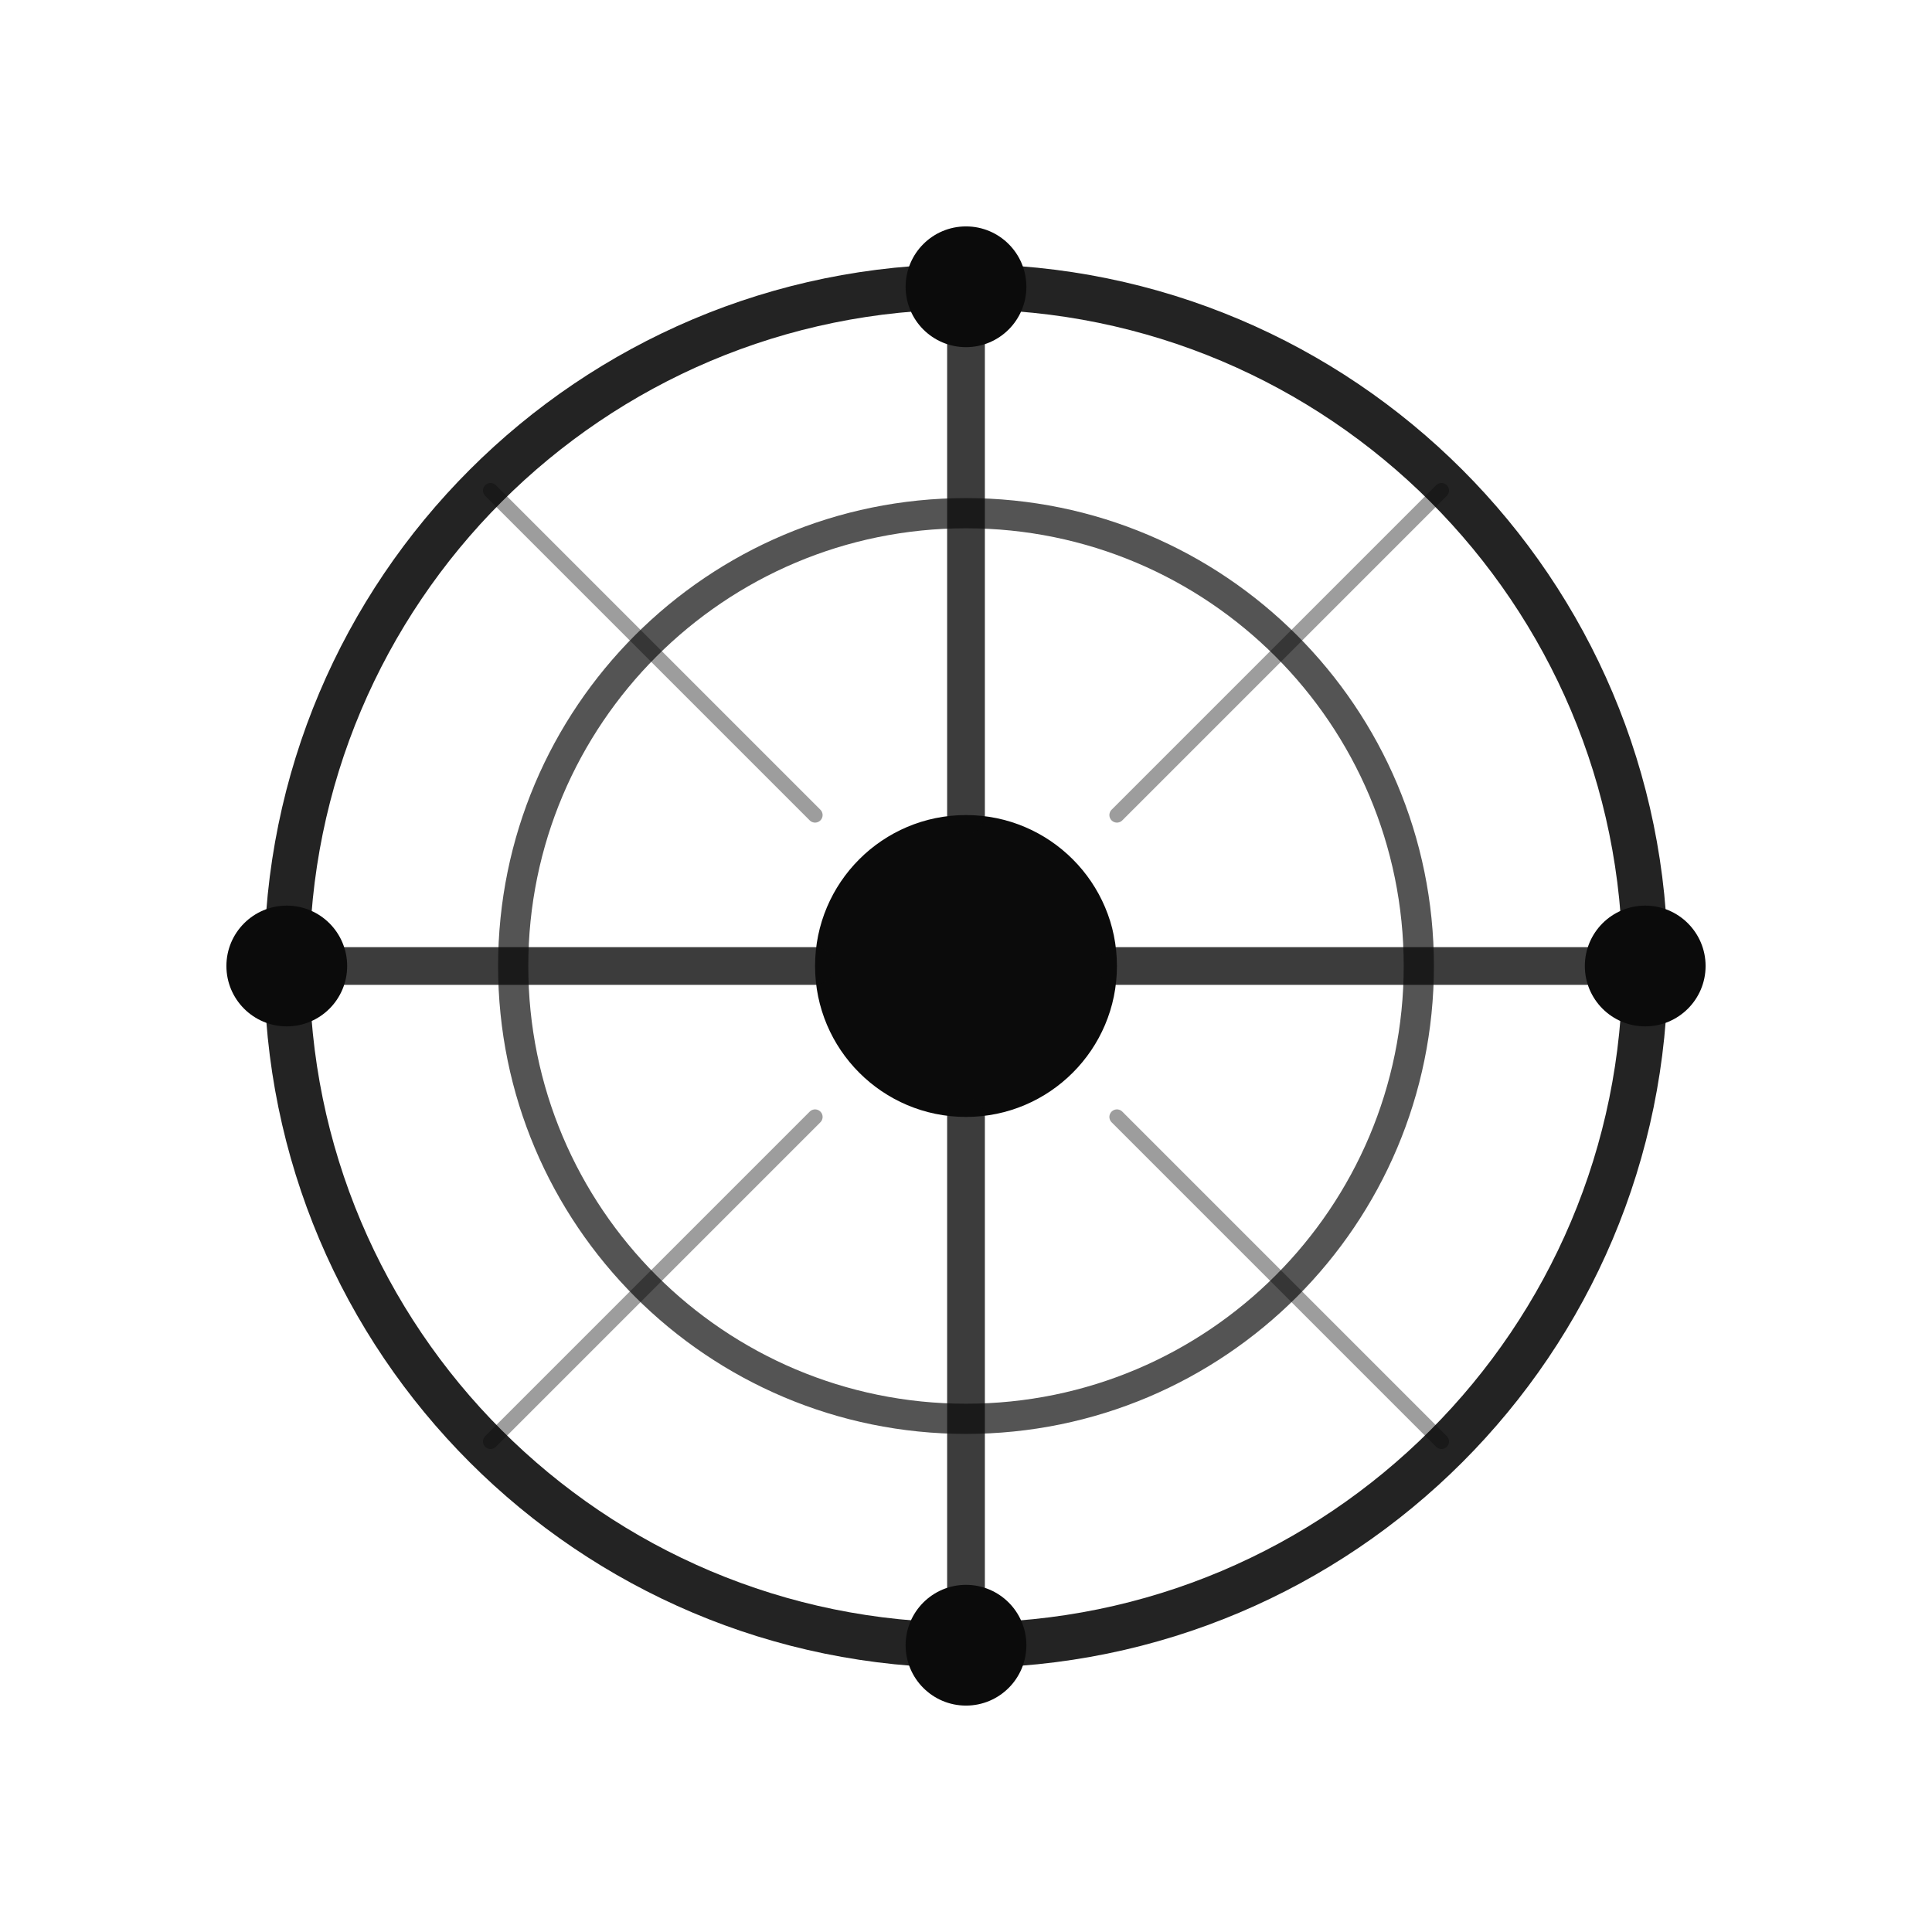
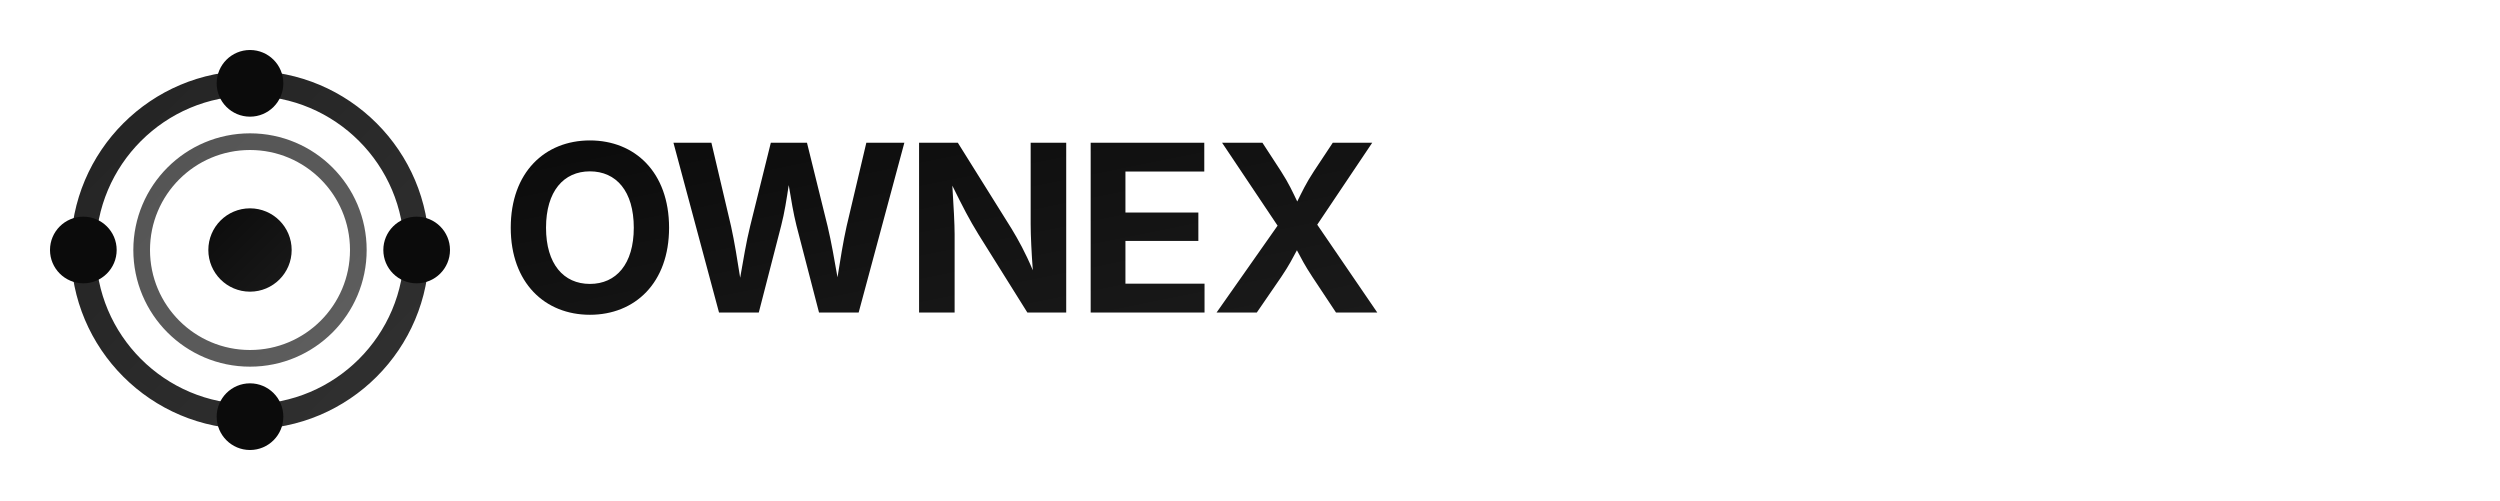
- <svg xmlns="http://www.w3.org/2000/svg" viewBox="0 0 512 512" width="512" height="512">
-   <circle cx="256" cy="256" r="180" fill="none" stroke="#0B0B0B" stroke-width="12" opacity="0.9" />
-   <circle cx="256" cy="256" r="120" fill="none" stroke="#0B0B0B" stroke-width="8" opacity="0.7" />
-   <circle cx="256" cy="256" r="40" fill="#0B0B0B" />
-   <path d="M 256 76 L 256 216" stroke="#0B0B0B" stroke-width="10" stroke-linecap="round" opacity="0.8" />
-   <path d="M 256 296 L 256 436" stroke="#0B0B0B" stroke-width="10" stroke-linecap="round" opacity="0.8" />
-   <path d="M 76 256 L 216 256" stroke="#0B0B0B" stroke-width="10" stroke-linecap="round" opacity="0.8" />
-   <path d="M 296 256 L 436 256" stroke="#0B0B0B" stroke-width="10" stroke-linecap="round" opacity="0.8" />
-   <circle cx="256" cy="76" r="16" fill="#0B0B0B" />
-   <circle cx="256" cy="436" r="16" fill="#0B0B0B" />
-   <circle cx="76" cy="256" r="16" fill="#0B0B0B" />
-   <circle cx="436" cy="256" r="16" fill="#0B0B0B" />
-   <path d="M 130 130 L 216 216" stroke="#0B0B0B" stroke-width="4" stroke-linecap="round" opacity="0.4" />
-   <path d="M 382 130 L 296 216" stroke="#0B0B0B" stroke-width="4" stroke-linecap="round" opacity="0.4" />
-   <path d="M 130 382 L 216 296" stroke="#0B0B0B" stroke-width="4" stroke-linecap="round" opacity="0.4" />
-   <path d="M 382 382 L 296 296" stroke="#0B0B0B" stroke-width="4" stroke-linecap="round" opacity="0.4" />
+ <svg xmlns="http://www.w3.org/2000/svg" viewBox="0 0 600 120" width="600" height="120">
+   <defs>
+     <linearGradient id="lockup-black-gradient" x1="0%" y1="0%" x2="100%" y2="100%">
+       <stop offset="0%" style="stop-color:#0B0B0B;stop-opacity:1" />
+       <stop offset="100%" style="stop-color:#1A1A1A;stop-opacity:1" />
+     </linearGradient>
+   </defs>
+   <g transform="translate(10, 10)">
+     <circle cx="50" cy="50" r="40" fill="none" stroke="url(#lockup-black-gradient)" stroke-width="6" opacity="0.9" />
+     <circle cx="50" cy="50" r="26" fill="none" stroke="url(#lockup-black-gradient)" stroke-width="4" opacity="0.7" />
+     <circle cx="50" cy="50" r="10" fill="url(#lockup-black-gradient)" />
+     <path d="M 50 10 L 50 40" stroke="url(#lockup-black-gradient)" stroke-width="5" stroke-linecap="round" opacity="0.8" />
+     <path d="M 50 60 L 50 90" stroke="url(#lockup-black-gradient)" stroke-width="5" stroke-linecap="round" opacity="0.8" />
+     <path d="M 10 50 L 40 50" stroke="url(#lockup-black-gradient)" stroke-width="5" stroke-linecap="round" opacity="0.8" />
+     <path d="M 60 50 L 90 50" stroke="url(#lockup-black-gradient)" stroke-width="5" stroke-linecap="round" opacity="0.8" />
+     <circle cx="50" cy="10" r="8" fill="#0B0B0B" />
+     <circle cx="50" cy="90" r="8" fill="#0B0B0B" />
+     <circle cx="10" cy="50" r="8" fill="#0B0B0B" />
+     <circle cx="90" cy="50" r="8" fill="#0B0B0B" />
+   </g>
+   <text x="120" y="75" font-family="Inter, -apple-system, BlinkMacSystemFont, 'Segoe UI', Roboto, sans-serif" font-size="56" font-weight="700" letter-spacing="-1.5" fill="url(#lockup-black-gradient)">
+     OWNEX
+   </text>
</svg>
